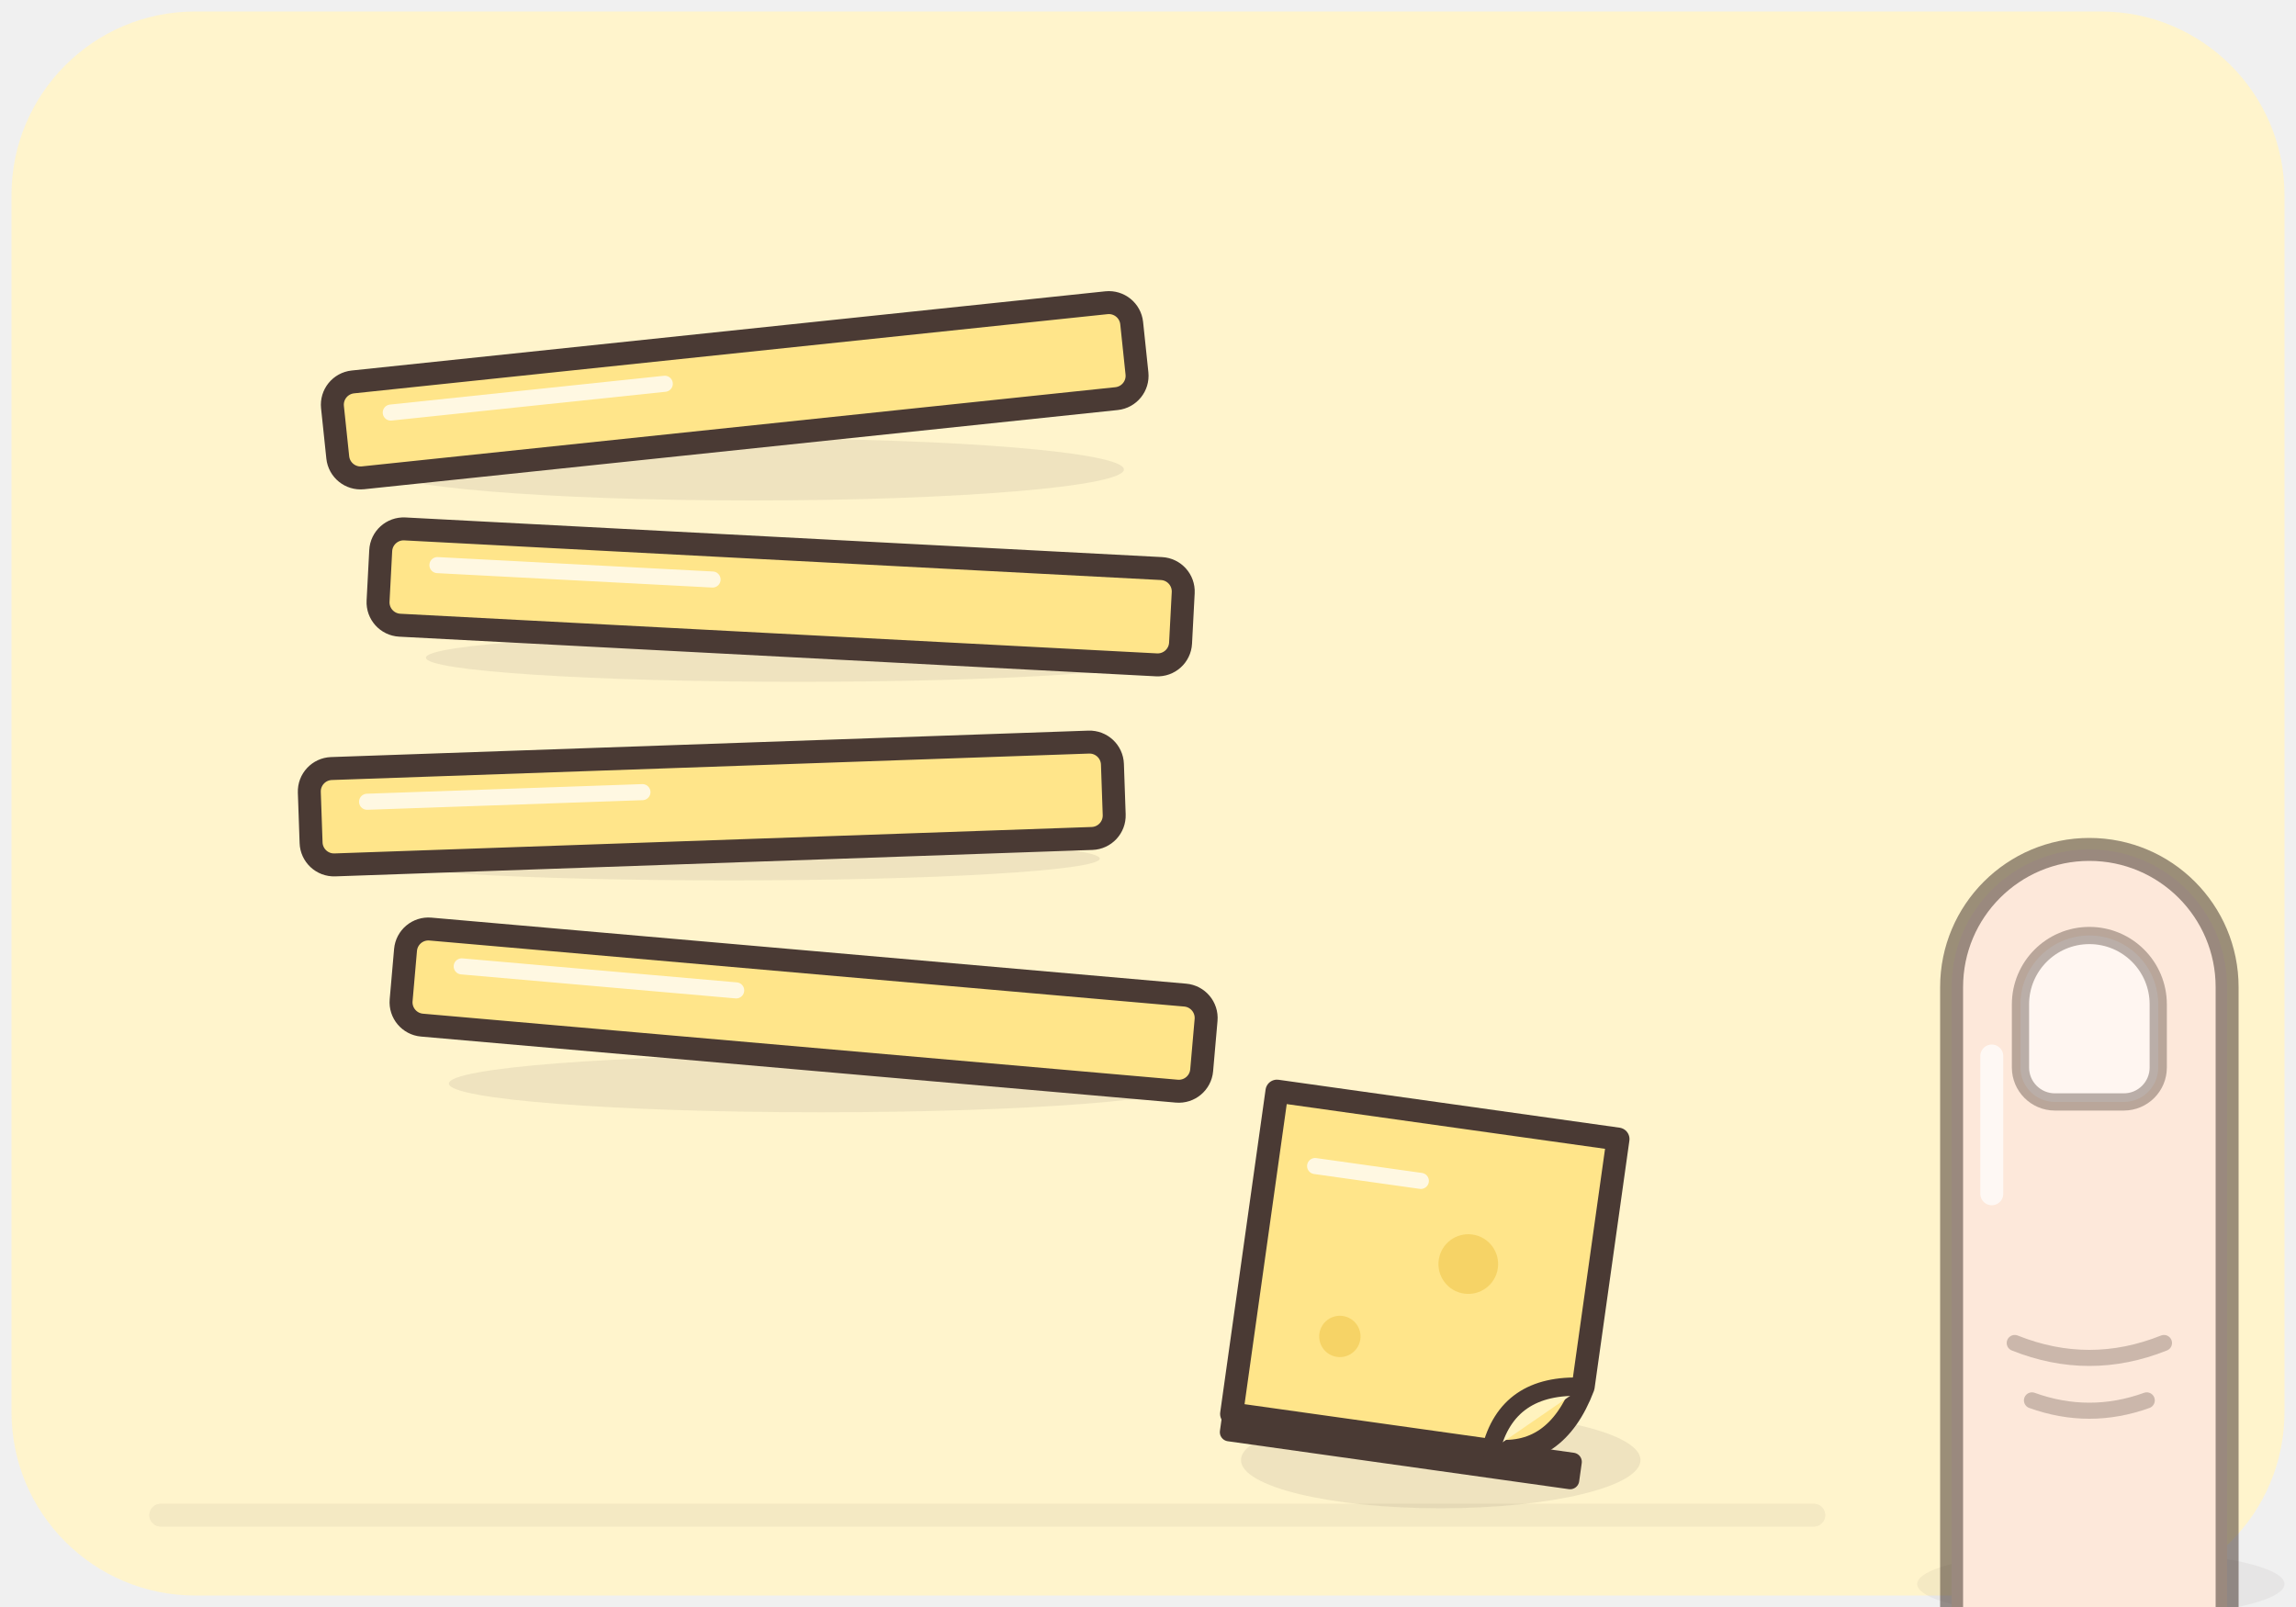
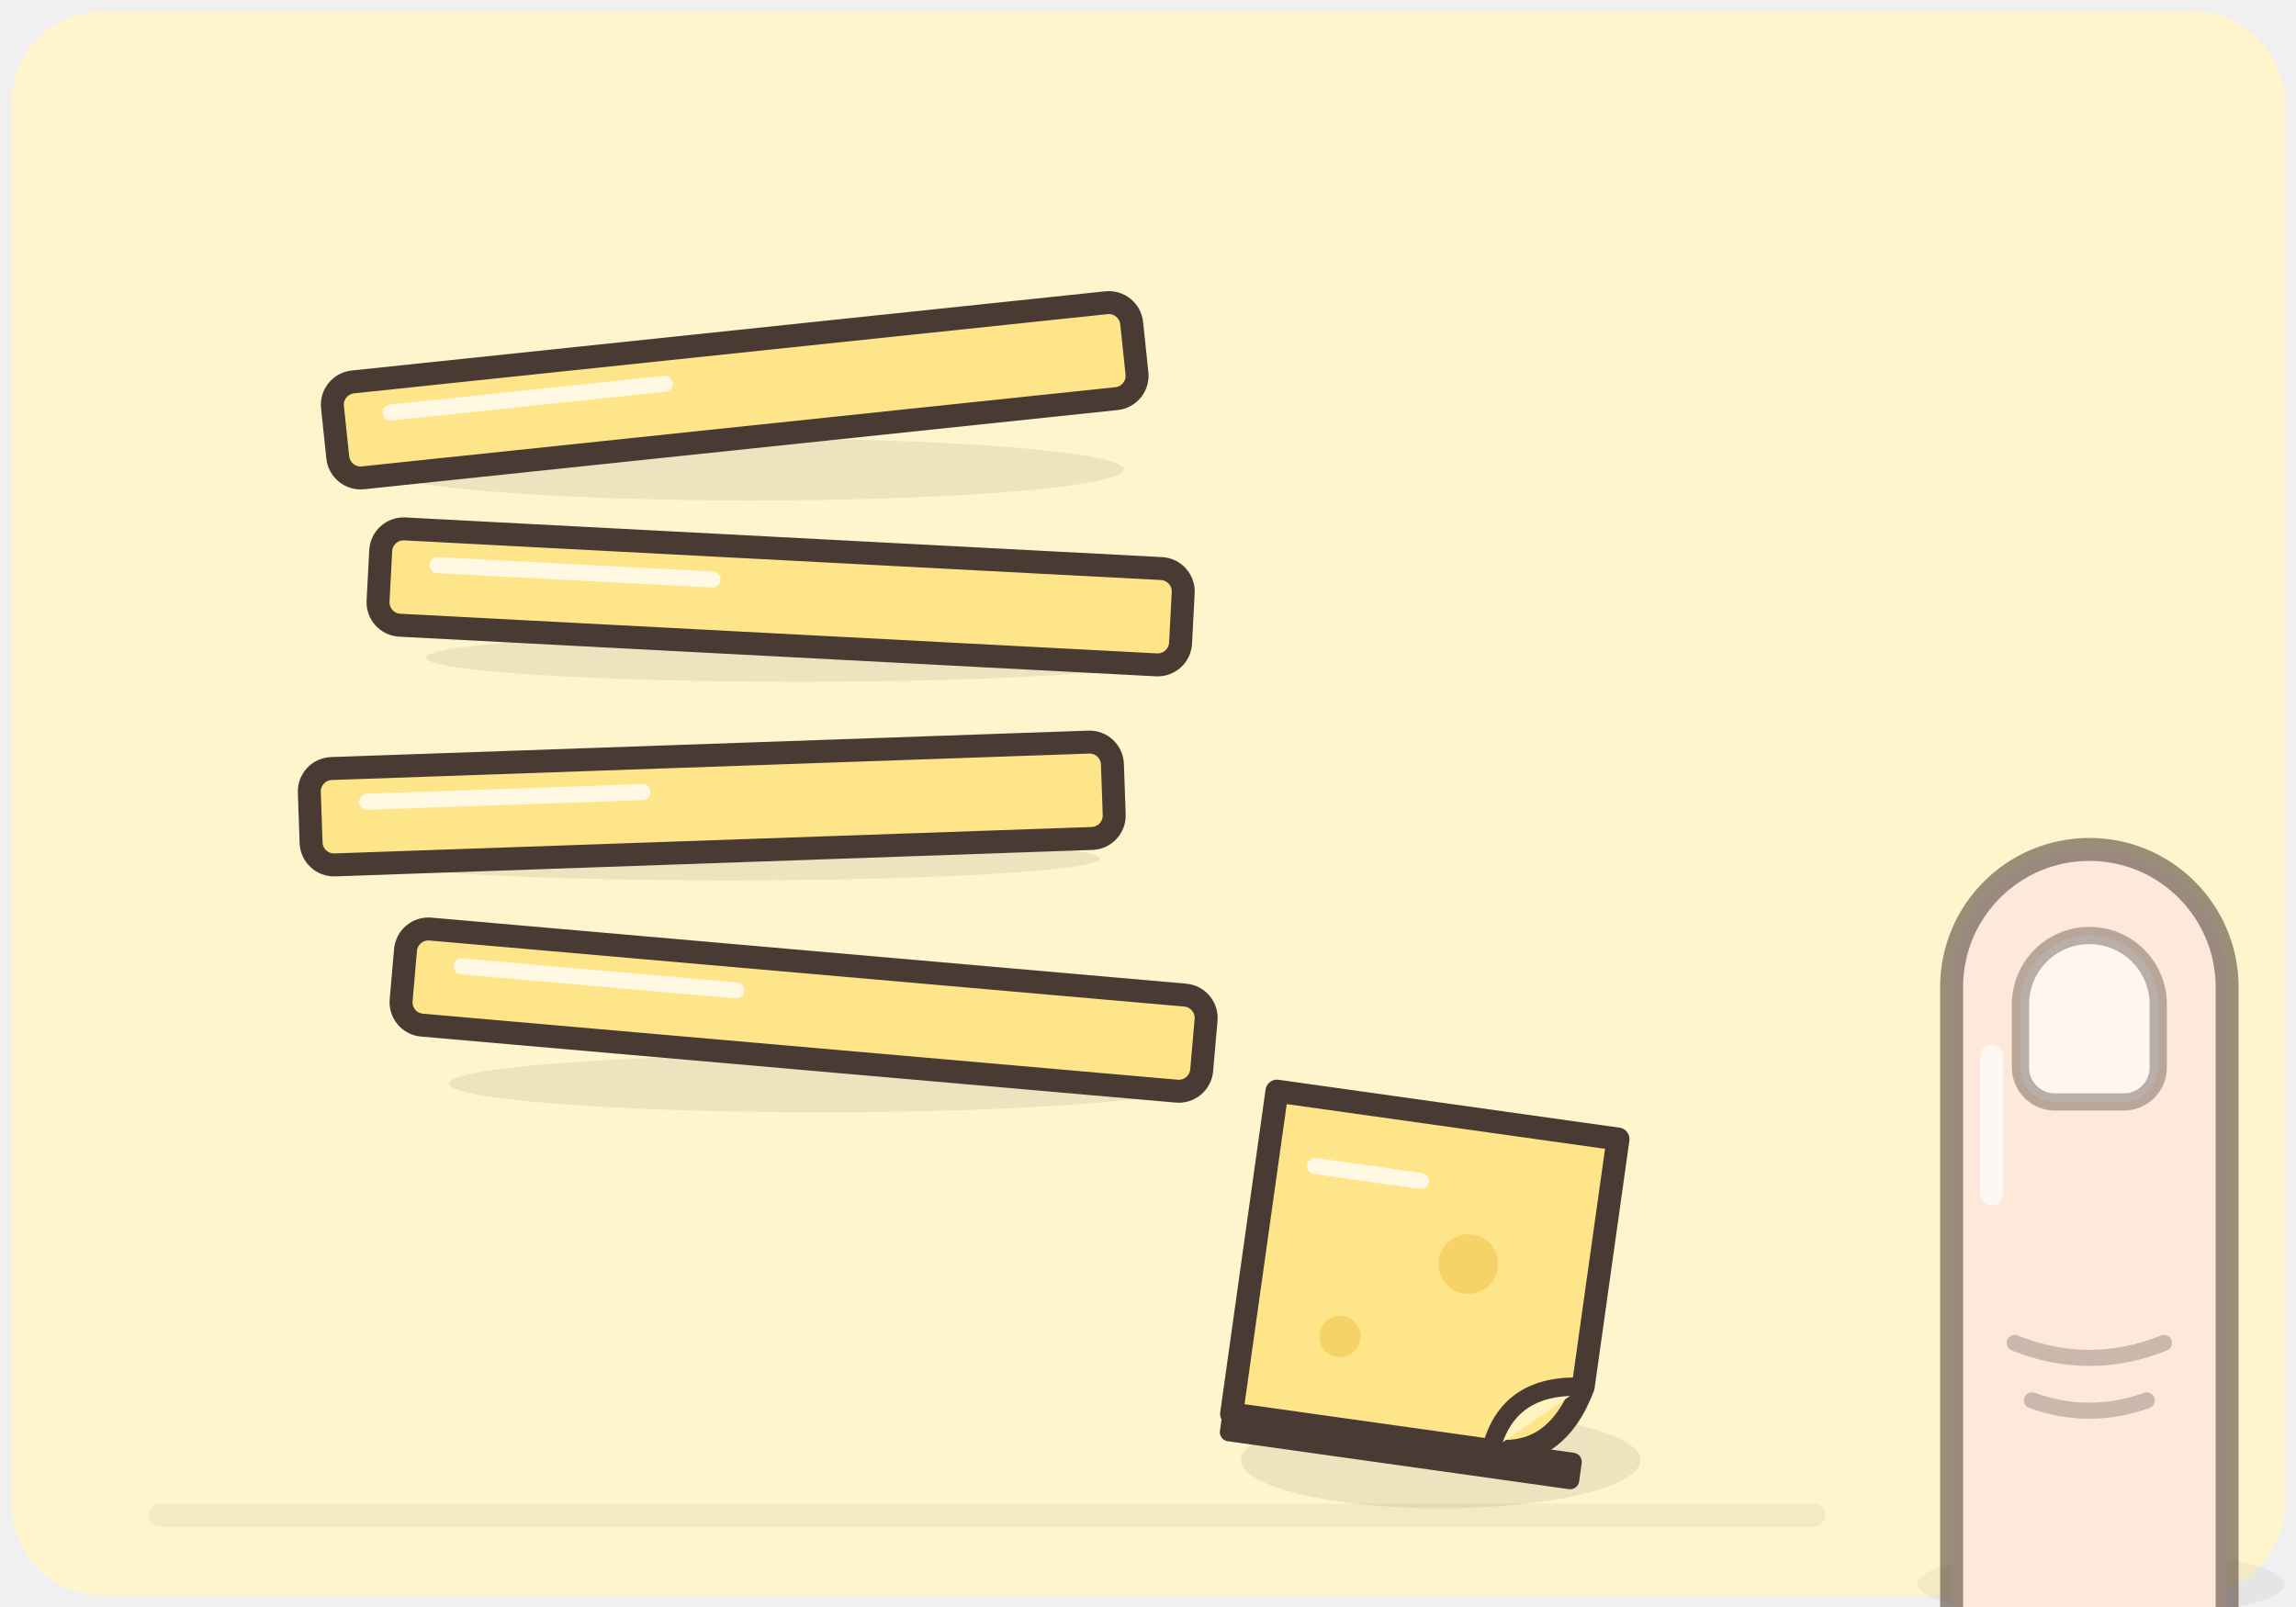
<svg xmlns="http://www.w3.org/2000/svg" viewBox="0 0 200 140" width="200" height="140">
-   <rect x="1" y="1" width="198" height="138" rx="16" fill="#FFF4CC" />
+   <rect x="1" y="1" width="198" height="138" rx="8" fill="#FFF4CC" />
  <path d="M14 132H158" stroke="#4A3A34" stroke-opacity=".06" stroke-width="2" stroke-linecap="round" />
  <ellipse cx="65.5" cy="40.9" rx="32.4" ry="2.7" fill="#4A3A34" opacity=".09" />
  <g transform="translate(64 34) rotate(-6)">
    <rect x="-35" y="-4.2" width="70" height="8.4" rx="2" fill="#FFE58A" stroke="#4A3A34" stroke-width="2" stroke-linecap="round" stroke-linejoin="round" />
    <path d="M-30-1.2H-6" fill="none" stroke="#fff" stroke-width="1.4" stroke-linecap="round" opacity=".75" />
  </g>
  <ellipse cx="69.5" cy="57.3" rx="32.4" ry="2.1" fill="#4A3A34" opacity=".09" />
  <g transform="translate(68 52) rotate(3)">
    <rect x="-35" y="-4.2" width="70" height="8.4" rx="2" fill="#FFE58A" stroke="#4A3A34" stroke-width="2" stroke-linecap="round" stroke-linejoin="round" />
    <path d="M-30-1.2H-6" fill="none" stroke="#fff" stroke-width="1.4" stroke-linecap="round" opacity=".75" />
  </g>
  <ellipse cx="63.5" cy="74.8" rx="32.3" ry="1.9" fill="#4A3A34" opacity=".09" />
  <g transform="translate(62 70) rotate(-2)">
    <rect x="-35" y="-4.2" width="70" height="8.4" rx="2" fill="#FFE58A" stroke="#4A3A34" stroke-width="2" stroke-linecap="round" stroke-linejoin="round" />
    <path d="M-30-1.2H-6" fill="none" stroke="#fff" stroke-width="1.4" stroke-linecap="round" opacity=".75" />
  </g>
  <ellipse cx="71.5" cy="94.4" rx="32.4" ry="2.5" fill="#4A3A34" opacity=".09" />
  <g transform="translate(70 88) rotate(5)">
    <rect x="-35" y="-4.2" width="70" height="8.4" rx="2" fill="#FFE58A" stroke="#4A3A34" stroke-width="2" stroke-linecap="round" stroke-linejoin="round" />
    <path d="M-30-1.2H-6" fill="none" stroke="#fff" stroke-width="1.4" stroke-linecap="round" opacity=".75" />
  </g>
  <ellipse cx="125.5" cy="127.2" rx="17.4" ry="4.2" fill="#4A3A34" opacity=".09" />
  <g transform="translate(124 112) rotate(8)">
    <path d="M-15 15h30v-1.6h-30z" fill="#EFC548" stroke="#4A3A34" stroke-width="1.6" stroke-linecap="round" stroke-linejoin="round" />
    <path d="M-15 -15H15V6.8Q13.5 13.4 7.8 13.4H-15Z" fill="#FFE58A" stroke="#4A3A34" stroke-width="2" stroke-linecap="round" stroke-linejoin="round" />
    <path d="M15 6.8Q8.4 7.4 7.8 13.4" fill="#FFF3BF" stroke="#4A3A34" stroke-width="1.6" stroke-linecap="round" stroke-linejoin="round" />
    <circle cx="3.6" cy="-2.4" r="2.6" fill="#EFC548" opacity=".55" />
    <circle cx="-6.6" cy="5.4" r="1.8" fill="#EFC548" opacity=".55" />
    <path d="M-10.8 -9H-1.5" fill="none" stroke="#fff" stroke-width="1.4" stroke-linecap="round" opacity=".75" />
  </g>
  <g class="kd-kparmak">
    <ellipse cx="183" cy="138" rx="16" ry="3" fill="#4A3A34" opacity=".06" />
    <path d="M170 141V86a12 12 0 0 1 24 0v55" fill="#FDE8DA" stroke="#4A3A34" stroke-opacity=".55" stroke-width="2" stroke-linecap="round" />
    <path d="M176 87.5a6 6 0 0 1 12 0v5.5a3 3 0 0 1-3 3h-6a3 3 0 0 1-3-3z" fill="#FFF6F1" stroke="#4A3A34" stroke-opacity=".38" stroke-width="1.5" />
    <path d="M175.5 117q6.5 2.6 13 0M177 122q5 1.8 10 0" fill="none" stroke="#4A3A34" stroke-opacity=".28" stroke-width="1.4" stroke-linecap="round" />
    <path d="M173.5 92v12" stroke="#fff" stroke-width="2" stroke-linecap="round" opacity=".7" />
  </g>
</svg>
